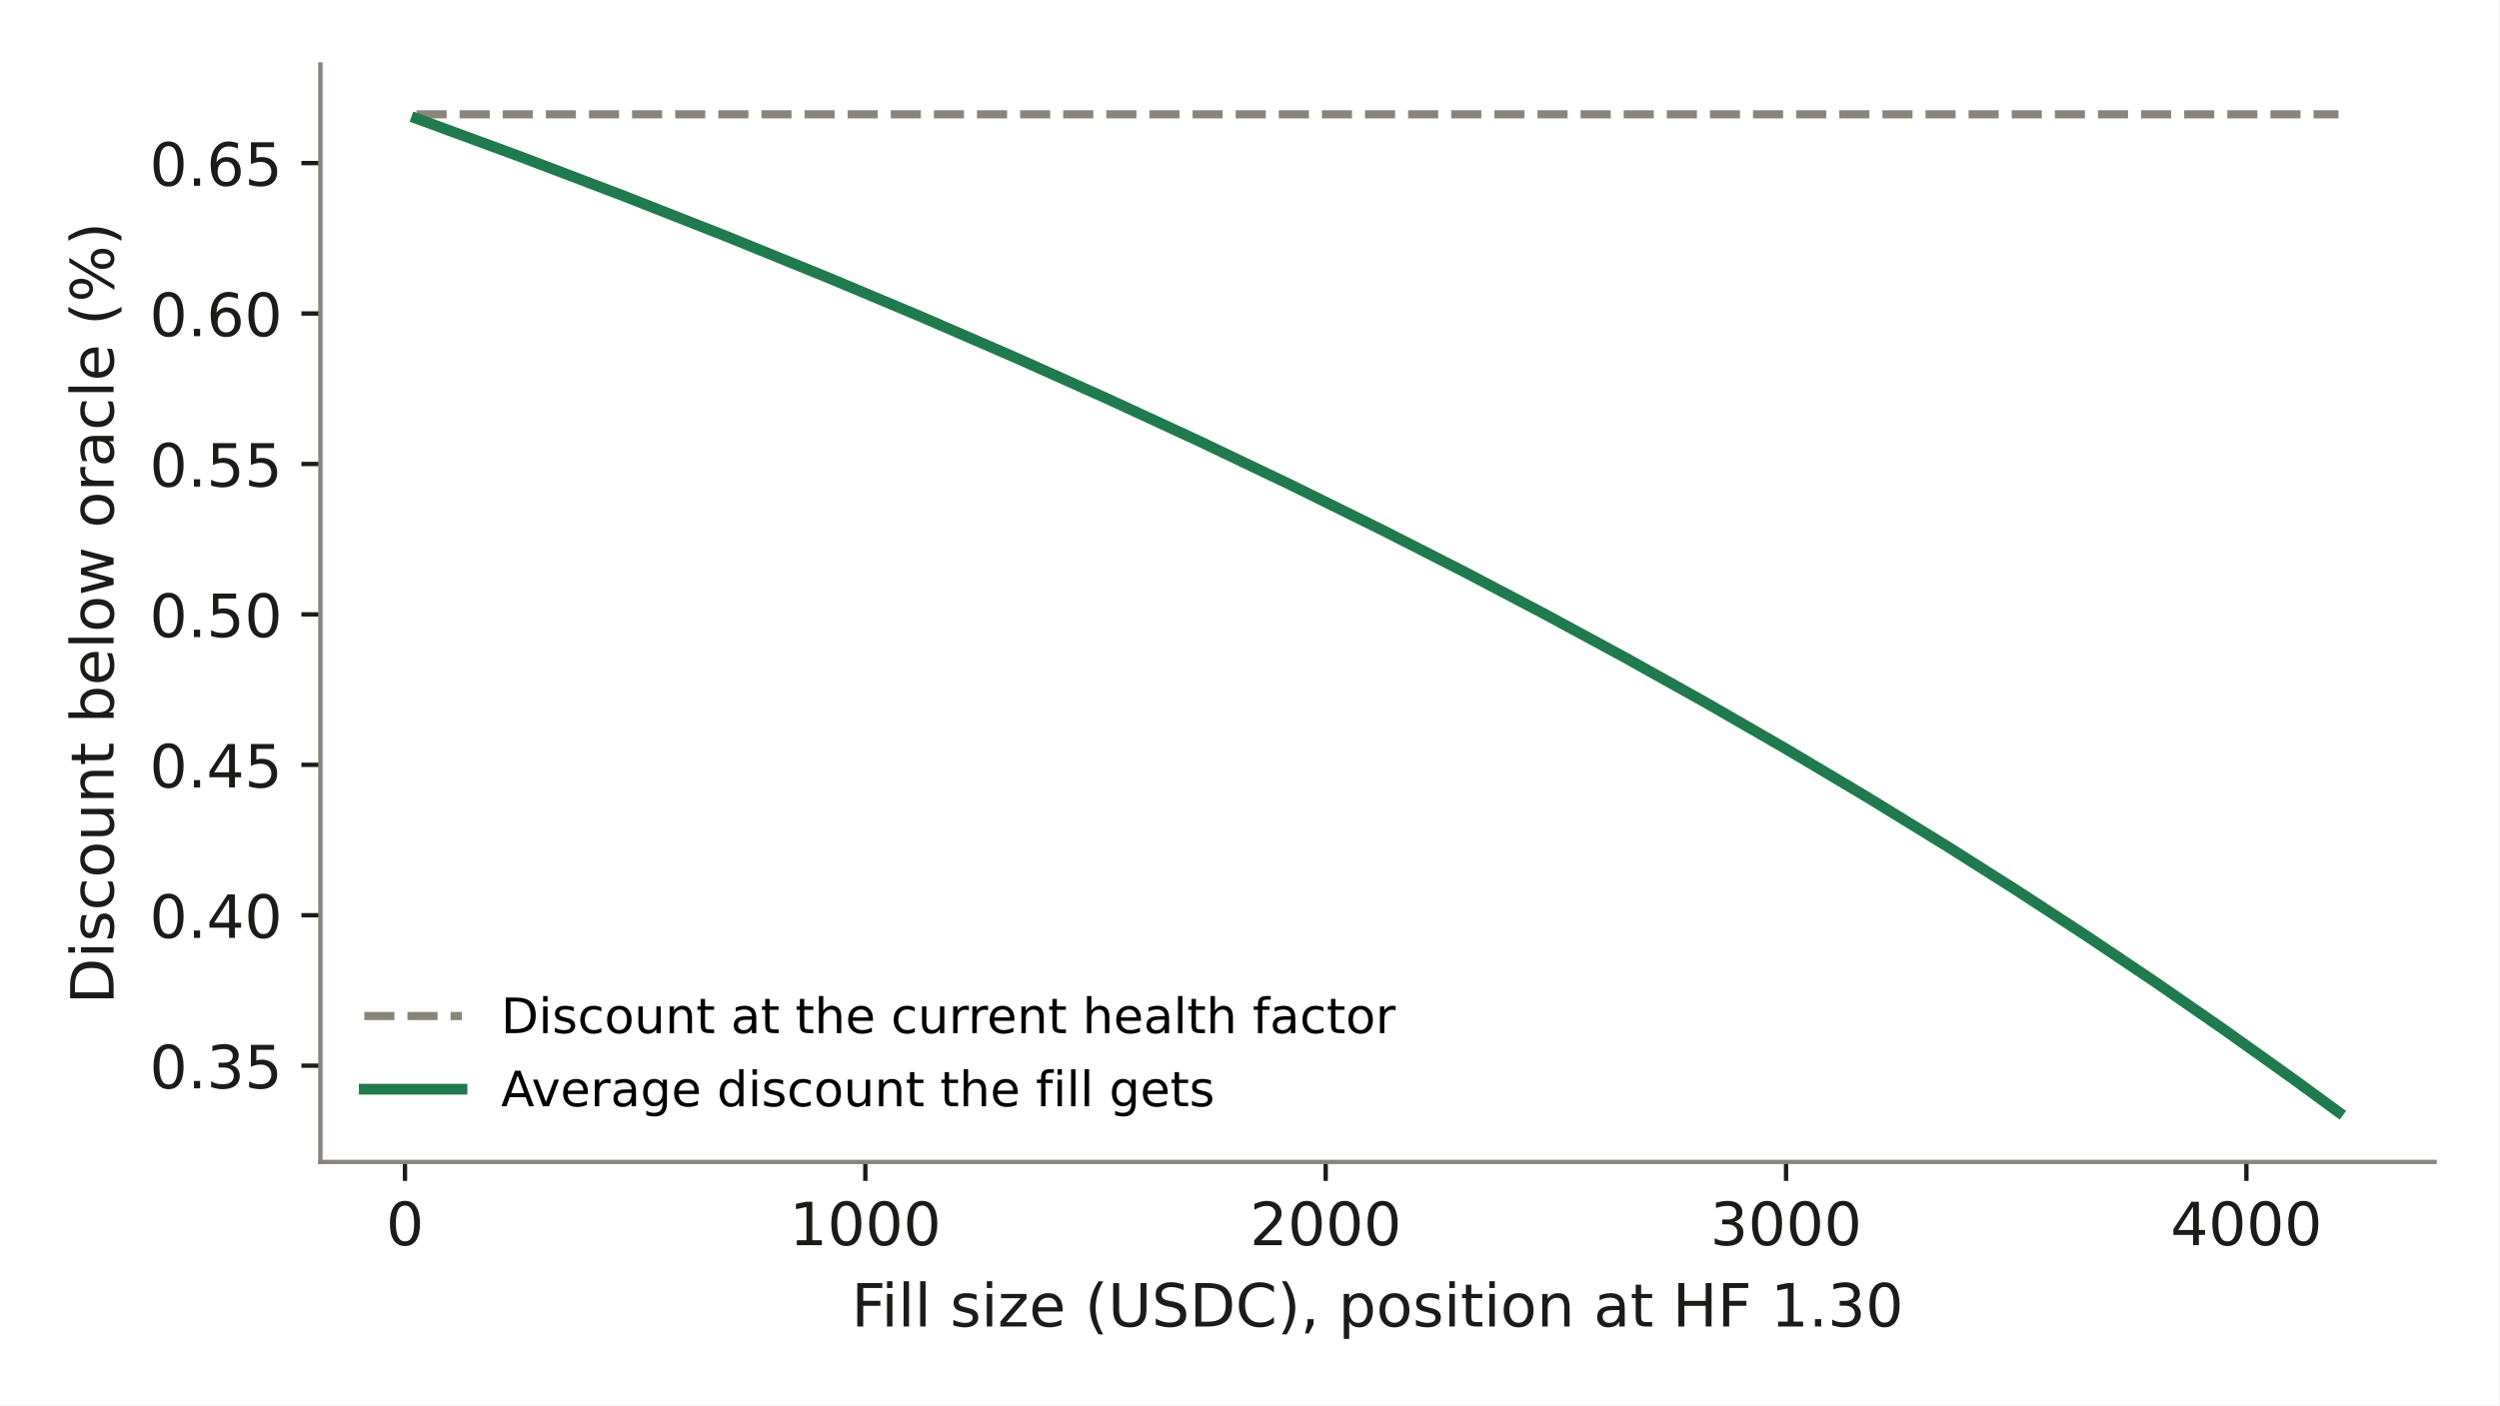
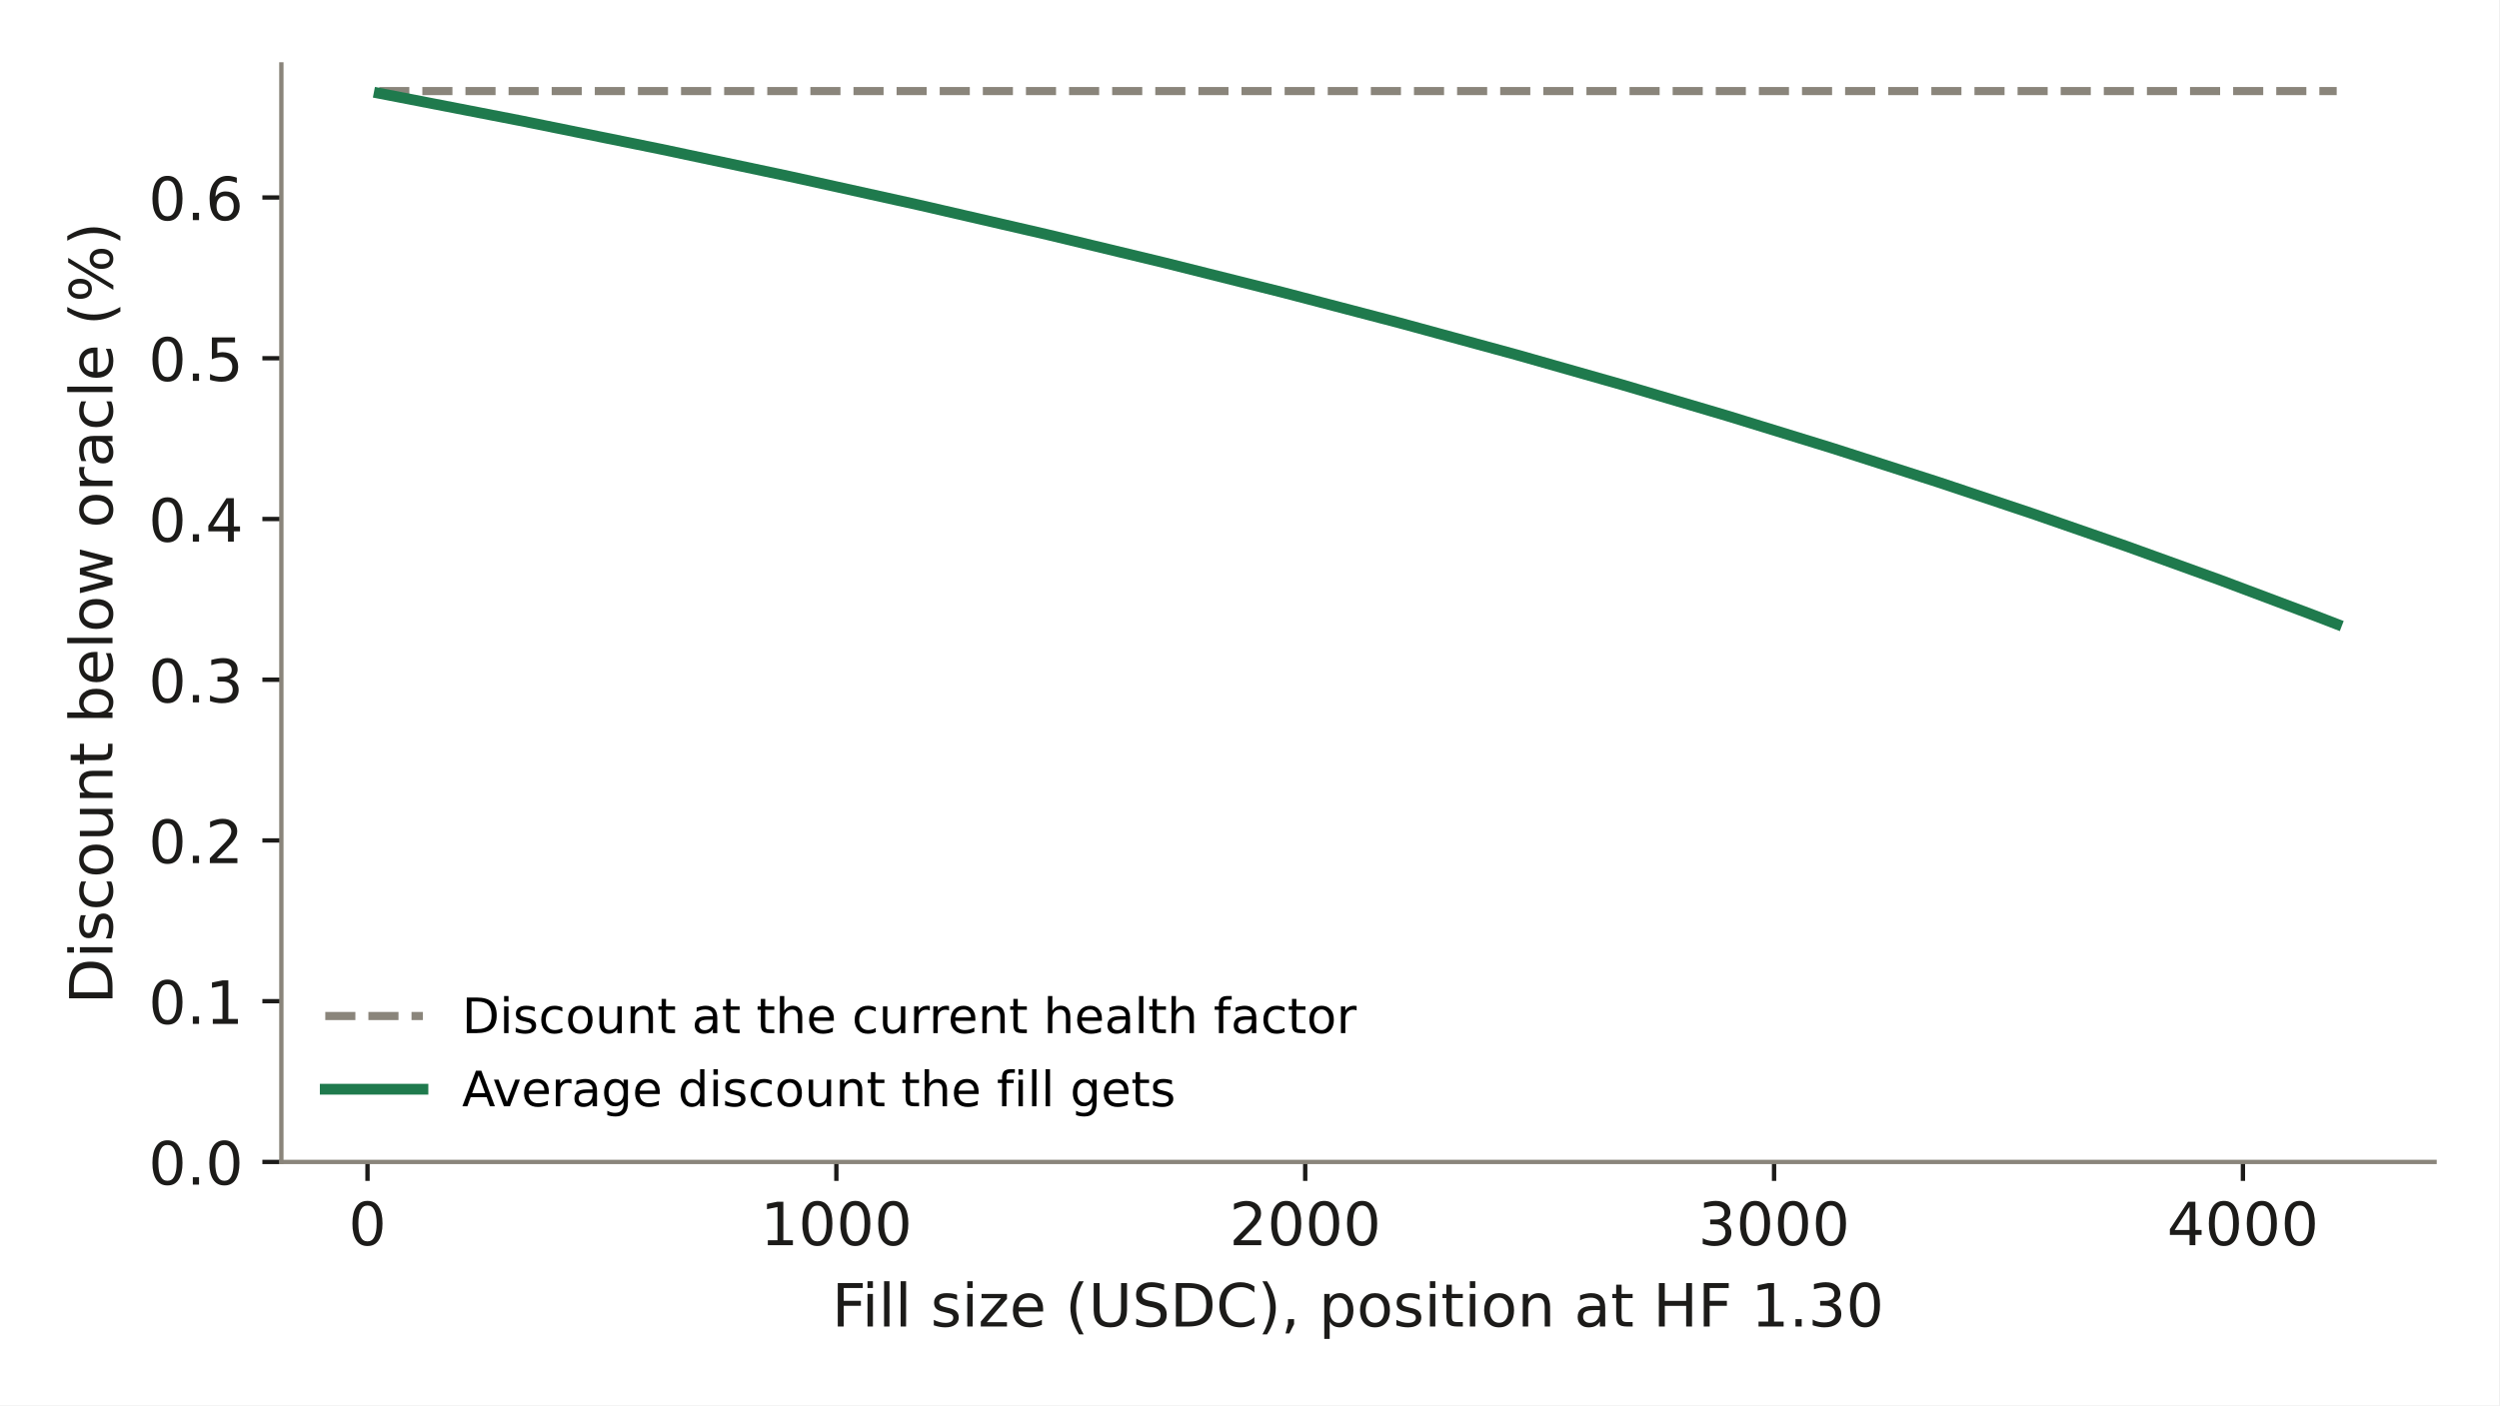
<svg xmlns="http://www.w3.org/2000/svg" xmlns:xlink="http://www.w3.org/1999/xlink" width="460.8pt" height="259.2pt" viewBox="0 0 460.8 259.2" version="1.1">
  <defs>
    <style type="text/css">*{stroke-linejoin: round; stroke-linecap: butt}</style>
  </defs>
  <g id="figure_1">
    <g id="patch_1">
      <path d="M 0 259.2  L 460.8 259.2  L 460.8 0  L 0 0  z " style="fill: #ffffff" />
    </g>
    <g id="axes_1">
      <g id="patch_2">
-         <path d="M 59.08 214.32  L 448.92 214.32  L 448.92 11.88  L 59.08 11.88  z " style="fill: #ffffff" />
+         <path d="M 51.88 214.32  L 448.92 214.32  L 448.92 11.88  L 51.88 11.88  z " style="fill: #ffffff" />
      </g>
      <g id="matplotlib.axis_1">
        <g id="xtick_1">
          <g id="line2d_1">
            <defs>
-               <path id="m90cfdae71f" d="M 0 0  L 0 3.5  " style="stroke: #1c1b19; stroke-width: 0.8" />
+               <path id="mf3434e4c40" d="M 0 0  L 0 3.5  " style="stroke: #1c1b19; stroke-width: 0.8" />
            </defs>
            <g>
-               <use xlink:href="#m90cfdae71f" x="74.678" y="214.32" style="fill: #1c1b19; stroke: #1c1b19; stroke-width: 0.8" />
+               <use xlink:href="#mf3434e4c40" x="67.766" y="214.32" style="fill: #1c1b19; stroke: #1c1b19; stroke-width: 0.8" />
            </g>
          </g>
          <g id="text_1">
-             <text style="font-size: 11px; font-family: 'DejaVu Sans', 'Bitstream Vera Sans', 'Computer Modern Sans Serif', 'Lucida Grande', 'Verdana', 'Geneva', 'Lucid', 'Arial', 'Helvetica', 'Avant Garde', sans-serif; text-anchor: middle; fill: #1c1b19" x="74.678" y="229.677" transform="rotate(-0 74.67784 229.6774)">0</text>
+             <text style="font-size: 11px; font-family: 'DejaVu Sans', 'Bitstream Vera Sans', 'Computer Modern Sans Serif', 'Lucida Grande', 'Verdana', 'Geneva', 'Lucid', 'Arial', 'Helvetica', 'Avant Garde', sans-serif; text-anchor: middle; fill: #1c1b19" x="67.766" y="229.677" transform="rotate(-0 67.76592 229.6774)">0</text>
          </g>
        </g>
        <g id="xtick_2">
          <g id="line2d_2">
            <g>
-               <use xlink:href="#m90cfdae71f" x="159.564" y="214.32" style="fill: #1c1b19; stroke: #1c1b19; stroke-width: 0.8" />
+               <use xlink:href="#mf3434e4c40" x="154.22" y="214.32" style="fill: #1c1b19; stroke: #1c1b19; stroke-width: 0.8" />
            </g>
          </g>
          <g id="text_2">
-             <text style="font-size: 11px; font-family: 'DejaVu Sans', 'Bitstream Vera Sans', 'Computer Modern Sans Serif', 'Lucida Grande', 'Verdana', 'Geneva', 'Lucid', 'Arial', 'Helvetica', 'Avant Garde', sans-serif; text-anchor: middle; fill: #1c1b19" x="159.564" y="229.677" transform="rotate(-0 159.5641 229.6774)">1000</text>
+             <text style="font-size: 11px; font-family: 'DejaVu Sans', 'Bitstream Vera Sans', 'Computer Modern Sans Serif', 'Lucida Grande', 'Verdana', 'Geneva', 'Lucid', 'Arial', 'Helvetica', 'Avant Garde', sans-serif; text-anchor: middle; fill: #1c1b19" x="154.22" y="229.677" transform="rotate(-0 154.2199 229.6774)">1000</text>
          </g>
        </g>
        <g id="xtick_3">
          <g id="line2d_3">
            <g>
-               <use xlink:href="#m90cfdae71f" x="244.45" y="214.32" style="fill: #1c1b19; stroke: #1c1b19; stroke-width: 0.8" />
+               <use xlink:href="#mf3434e4c40" x="240.674" y="214.32" style="fill: #1c1b19; stroke: #1c1b19; stroke-width: 0.8" />
            </g>
          </g>
          <g id="text_3">
-             <text style="font-size: 11px; font-family: 'DejaVu Sans', 'Bitstream Vera Sans', 'Computer Modern Sans Serif', 'Lucida Grande', 'Verdana', 'Geneva', 'Lucid', 'Arial', 'Helvetica', 'Avant Garde', sans-serif; text-anchor: middle; fill: #1c1b19" x="244.45" y="229.677" transform="rotate(-0 244.4503 229.6774)">2000</text>
+             <text style="font-size: 11px; font-family: 'DejaVu Sans', 'Bitstream Vera Sans', 'Computer Modern Sans Serif', 'Lucida Grande', 'Verdana', 'Geneva', 'Lucid', 'Arial', 'Helvetica', 'Avant Garde', sans-serif; text-anchor: middle; fill: #1c1b19" x="240.674" y="229.677" transform="rotate(-0 240.6739 229.6774)">2000</text>
          </g>
        </g>
        <g id="xtick_4">
          <g id="line2d_4">
            <g>
-               <use xlink:href="#m90cfdae71f" x="329.337" y="214.32" style="fill: #1c1b19; stroke: #1c1b19; stroke-width: 0.8" />
+               <use xlink:href="#mf3434e4c40" x="327.128" y="214.32" style="fill: #1c1b19; stroke: #1c1b19; stroke-width: 0.8" />
            </g>
          </g>
          <g id="text_4">
-             <text style="font-size: 11px; font-family: 'DejaVu Sans', 'Bitstream Vera Sans', 'Computer Modern Sans Serif', 'Lucida Grande', 'Verdana', 'Geneva', 'Lucid', 'Arial', 'Helvetica', 'Avant Garde', sans-serif; text-anchor: middle; fill: #1c1b19" x="329.337" y="229.677" transform="rotate(-0 329.3365 229.6774)">3000</text>
+             <text style="font-size: 11px; font-family: 'DejaVu Sans', 'Bitstream Vera Sans', 'Computer Modern Sans Serif', 'Lucida Grande', 'Verdana', 'Geneva', 'Lucid', 'Arial', 'Helvetica', 'Avant Garde', sans-serif; text-anchor: middle; fill: #1c1b19" x="327.128" y="229.677" transform="rotate(-0 327.1279 229.6774)">3000</text>
          </g>
        </g>
        <g id="xtick_5">
          <g id="line2d_5">
            <g>
-               <use xlink:href="#m90cfdae71f" x="414.223" y="214.32" style="fill: #1c1b19; stroke: #1c1b19; stroke-width: 0.8" />
+               <use xlink:href="#mf3434e4c40" x="413.582" y="214.32" style="fill: #1c1b19; stroke: #1c1b19; stroke-width: 0.8" />
            </g>
          </g>
          <g id="text_5">
-             <text style="font-size: 11px; font-family: 'DejaVu Sans', 'Bitstream Vera Sans', 'Computer Modern Sans Serif', 'Lucida Grande', 'Verdana', 'Geneva', 'Lucid', 'Arial', 'Helvetica', 'Avant Garde', sans-serif; text-anchor: middle; fill: #1c1b19" x="414.223" y="229.677" transform="rotate(-0 414.2228 229.6774)">4000</text>
+             <text style="font-size: 11px; font-family: 'DejaVu Sans', 'Bitstream Vera Sans', 'Computer Modern Sans Serif', 'Lucida Grande', 'Verdana', 'Geneva', 'Lucid', 'Arial', 'Helvetica', 'Avant Garde', sans-serif; text-anchor: middle; fill: #1c1b19" x="413.582" y="229.677" transform="rotate(-0 413.5819 229.6774)">4000</text>
          </g>
        </g>
        <g id="text_6">
-           <text style="font-size: 11px; font-family: 'DejaVu Sans', 'Bitstream Vera Sans', 'Computer Modern Sans Serif', 'Lucida Grande', 'Verdana', 'Geneva', 'Lucid', 'Arial', 'Helvetica', 'Avant Garde', sans-serif; text-anchor: middle; fill: #1c1b19" x="254" y="244.678" transform="rotate(-0 254 244.6783)">Fill size (USDC), position at HF 1.30</text>
+           <text style="font-size: 11px; font-family: 'DejaVu Sans', 'Bitstream Vera Sans', 'Computer Modern Sans Serif', 'Lucida Grande', 'Verdana', 'Geneva', 'Lucid', 'Arial', 'Helvetica', 'Avant Garde', sans-serif; text-anchor: middle; fill: #1c1b19" x="250.4" y="244.678" transform="rotate(-0 250.4 244.6783)">Fill size (USDC), position at HF 1.30</text>
        </g>
      </g>
      <g id="matplotlib.axis_2">
        <g id="ytick_1">
          <g id="line2d_6">
            <defs>
-               <path id="m27ba0be073" d="M 0 0  L -3.5 0  " style="stroke: #1c1b19; stroke-width: 0.8" />
+               <path id="m2f52e6232e" d="M 0 0  L -3.5 0  " style="stroke: #1c1b19; stroke-width: 0.8" />
            </defs>
            <g>
-               <use xlink:href="#m27ba0be073" x="59.08" y="196.567" style="fill: #1c1b19; stroke: #1c1b19; stroke-width: 0.8" />
+               <use xlink:href="#m2f52e6232e" x="51.88" y="214.32" style="fill: #1c1b19; stroke: #1c1b19; stroke-width: 0.8" />
            </g>
          </g>
          <g id="text_7">
-             <text style="font-size: 11px; font-family: 'DejaVu Sans', 'Bitstream Vera Sans', 'Computer Modern Sans Serif', 'Lucida Grande', 'Verdana', 'Geneva', 'Lucid', 'Arial', 'Helvetica', 'Avant Garde', sans-serif; text-anchor: end; fill: #1c1b19" x="52.08" y="200.746" transform="rotate(-0 52.08 200.7458)">0.35</text>
+             <text style="font-size: 11px; font-family: 'DejaVu Sans', 'Bitstream Vera Sans', 'Computer Modern Sans Serif', 'Lucida Grande', 'Verdana', 'Geneva', 'Lucid', 'Arial', 'Helvetica', 'Avant Garde', sans-serif; text-anchor: end; fill: #1c1b19" x="44.88" y="218.499" transform="rotate(-0 44.88 218.4987)">0.0</text>
          </g>
        </g>
        <g id="ytick_2">
          <g id="line2d_7">
            <g>
-               <use xlink:href="#m27ba0be073" x="59.08" y="168.819" style="fill: #1c1b19; stroke: #1c1b19; stroke-width: 0.8" />
+               <use xlink:href="#m2f52e6232e" x="51.88" y="184.671" style="fill: #1c1b19; stroke: #1c1b19; stroke-width: 0.8" />
            </g>
          </g>
          <g id="text_8">
-             <text style="font-size: 11px; font-family: 'DejaVu Sans', 'Bitstream Vera Sans', 'Computer Modern Sans Serif', 'Lucida Grande', 'Verdana', 'Geneva', 'Lucid', 'Arial', 'Helvetica', 'Avant Garde', sans-serif; text-anchor: end; fill: #1c1b19" x="52.08" y="172.998" transform="rotate(-0 52.08 172.998)">0.40</text>
+             <text style="font-size: 11px; font-family: 'DejaVu Sans', 'Bitstream Vera Sans', 'Computer Modern Sans Serif', 'Lucida Grande', 'Verdana', 'Geneva', 'Lucid', 'Arial', 'Helvetica', 'Avant Garde', sans-serif; text-anchor: end; fill: #1c1b19" x="44.88" y="188.85" transform="rotate(-0 44.88 188.85)">0.1</text>
          </g>
        </g>
        <g id="ytick_3">
          <g id="line2d_8">
            <g>
-               <use xlink:href="#m27ba0be073" x="59.08" y="141.072" style="fill: #1c1b19; stroke: #1c1b19; stroke-width: 0.8" />
+               <use xlink:href="#m2f52e6232e" x="51.88" y="155.023" style="fill: #1c1b19; stroke: #1c1b19; stroke-width: 0.8" />
            </g>
          </g>
          <g id="text_9">
-             <text style="font-size: 11px; font-family: 'DejaVu Sans', 'Bitstream Vera Sans', 'Computer Modern Sans Serif', 'Lucida Grande', 'Verdana', 'Geneva', 'Lucid', 'Arial', 'Helvetica', 'Avant Garde', sans-serif; text-anchor: end; fill: #1c1b19" x="52.08" y="145.25" transform="rotate(-0 52.08 145.2502)">0.45</text>
+             <text style="font-size: 11px; font-family: 'DejaVu Sans', 'Bitstream Vera Sans', 'Computer Modern Sans Serif', 'Lucida Grande', 'Verdana', 'Geneva', 'Lucid', 'Arial', 'Helvetica', 'Avant Garde', sans-serif; text-anchor: end; fill: #1c1b19" x="44.88" y="159.201" transform="rotate(-0 44.88 159.2014)">0.2</text>
          </g>
        </g>
        <g id="ytick_4">
          <g id="line2d_9">
            <g>
-               <use xlink:href="#m27ba0be073" x="59.08" y="113.324" style="fill: #1c1b19; stroke: #1c1b19; stroke-width: 0.8" />
+               <use xlink:href="#m2f52e6232e" x="51.88" y="125.374" style="fill: #1c1b19; stroke: #1c1b19; stroke-width: 0.8" />
            </g>
          </g>
          <g id="text_10">
-             <text style="font-size: 11px; font-family: 'DejaVu Sans', 'Bitstream Vera Sans', 'Computer Modern Sans Serif', 'Lucida Grande', 'Verdana', 'Geneva', 'Lucid', 'Arial', 'Helvetica', 'Avant Garde', sans-serif; text-anchor: end; fill: #1c1b19" x="52.08" y="117.502" transform="rotate(-0 52.08 117.5024)">0.50</text>
+             <text style="font-size: 11px; font-family: 'DejaVu Sans', 'Bitstream Vera Sans', 'Computer Modern Sans Serif', 'Lucida Grande', 'Verdana', 'Geneva', 'Lucid', 'Arial', 'Helvetica', 'Avant Garde', sans-serif; text-anchor: end; fill: #1c1b19" x="44.88" y="129.553" transform="rotate(-0 44.88 129.5527)">0.3</text>
          </g>
        </g>
        <g id="ytick_5">
          <g id="line2d_10">
            <g>
-               <use xlink:href="#m27ba0be073" x="59.08" y="85.576" style="fill: #1c1b19; stroke: #1c1b19; stroke-width: 0.8" />
+               <use xlink:href="#m2f52e6232e" x="51.88" y="95.725" style="fill: #1c1b19; stroke: #1c1b19; stroke-width: 0.8" />
            </g>
          </g>
          <g id="text_11">
-             <text style="font-size: 11px; font-family: 'DejaVu Sans', 'Bitstream Vera Sans', 'Computer Modern Sans Serif', 'Lucida Grande', 'Verdana', 'Geneva', 'Lucid', 'Arial', 'Helvetica', 'Avant Garde', sans-serif; text-anchor: end; fill: #1c1b19" x="52.08" y="89.755" transform="rotate(-0 52.08 89.75464)">0.55</text>
+             <text style="font-size: 11px; font-family: 'DejaVu Sans', 'Bitstream Vera Sans', 'Computer Modern Sans Serif', 'Lucida Grande', 'Verdana', 'Geneva', 'Lucid', 'Arial', 'Helvetica', 'Avant Garde', sans-serif; text-anchor: end; fill: #1c1b19" x="44.88" y="99.904" transform="rotate(-0 44.88 99.90399)">0.4</text>
          </g>
        </g>
        <g id="ytick_6">
          <g id="line2d_11">
            <g>
-               <use xlink:href="#m27ba0be073" x="59.08" y="57.828" style="fill: #1c1b19; stroke: #1c1b19; stroke-width: 0.8" />
+               <use xlink:href="#m2f52e6232e" x="51.88" y="66.077" style="fill: #1c1b19; stroke: #1c1b19; stroke-width: 0.8" />
            </g>
          </g>
          <g id="text_12">
-             <text style="font-size: 11px; font-family: 'DejaVu Sans', 'Bitstream Vera Sans', 'Computer Modern Sans Serif', 'Lucida Grande', 'Verdana', 'Geneva', 'Lucid', 'Arial', 'Helvetica', 'Avant Garde', sans-serif; text-anchor: end; fill: #1c1b19" x="52.08" y="62.007" transform="rotate(-0 52.08 62.00685)">0.60</text>
+             <text style="font-size: 11px; font-family: 'DejaVu Sans', 'Bitstream Vera Sans', 'Computer Modern Sans Serif', 'Lucida Grande', 'Verdana', 'Geneva', 'Lucid', 'Arial', 'Helvetica', 'Avant Garde', sans-serif; text-anchor: end; fill: #1c1b19" x="44.88" y="70.255" transform="rotate(-0 44.88 70.25532)">0.5</text>
          </g>
        </g>
        <g id="ytick_7">
          <g id="line2d_12">
            <g>
-               <use xlink:href="#m27ba0be073" x="59.08" y="30.08" style="fill: #1c1b19; stroke: #1c1b19; stroke-width: 0.8" />
+               <use xlink:href="#m2f52e6232e" x="51.88" y="36.428" style="fill: #1c1b19; stroke: #1c1b19; stroke-width: 0.8" />
            </g>
          </g>
          <g id="text_13">
-             <text style="font-size: 11px; font-family: 'DejaVu Sans', 'Bitstream Vera Sans', 'Computer Modern Sans Serif', 'Lucida Grande', 'Verdana', 'Geneva', 'Lucid', 'Arial', 'Helvetica', 'Avant Garde', sans-serif; text-anchor: end; fill: #1c1b19" x="52.08" y="34.259" transform="rotate(-0 52.08 34.25905)">0.65</text>
+             <text style="font-size: 11px; font-family: 'DejaVu Sans', 'Bitstream Vera Sans', 'Computer Modern Sans Serif', 'Lucida Grande', 'Verdana', 'Geneva', 'Lucid', 'Arial', 'Helvetica', 'Avant Garde', sans-serif; text-anchor: end; fill: #1c1b19" x="44.88" y="40.607" transform="rotate(-0 44.88 40.60664)">0.6</text>
          </g>
        </g>
        <g id="text_14">
-           <text style="font-size: 11px; font-family: 'DejaVu Sans', 'Bitstream Vera Sans', 'Computer Modern Sans Serif', 'Lucida Grande', 'Verdana', 'Geneva', 'Lucid', 'Arial', 'Helvetica', 'Avant Garde', sans-serif; text-anchor: middle; fill: #1c1b19" x="20.945" y="113.1" transform="rotate(-90 20.94523 113.1)">Discount below oracle (%)</text>
+           <text style="font-size: 11px; font-family: 'DejaVu Sans', 'Bitstream Vera Sans', 'Computer Modern Sans Serif', 'Lucida Grande', 'Verdana', 'Geneva', 'Lucid', 'Arial', 'Helvetica', 'Avant Garde', sans-serif; text-anchor: middle; fill: #1c1b19" x="20.744" y="113.1" transform="rotate(-90 20.74398 113.1)">Discount below oracle (%)</text>
        </g>
      </g>
      <g id="line2d_13">
-         <path d="M 76.8 21.082  L 431.2 21.082  L 431.2 21.082  " clip-path="url(#p1a1ff54a27)" style="fill: none; stroke-dasharray: 5.55,2.4; stroke-dashoffset: 0; stroke: #8a857b; stroke-width: 1.5" />
+         <path d="M 69.927 16.796  L 430.873 16.796  L 430.873 16.796  " clip-path="url(#p79dff29d8b)" style="fill: none; stroke-dasharray: 5.55,2.4; stroke-dashoffset: 0; stroke: #8a857b; stroke-width: 1.5" />
      </g>
      <g id="line2d_14">
-         <path d="M 76.8 21.849  L 95.899 28.878  L 114.999 36.142  L 134.098 43.653  L 153.198 51.423  L 170.175 58.559  L 187.152 65.921  L 204.129 73.519  L 221.107 81.367  L 238.084 89.475  L 255.061 97.858  L 269.916 105.429  L 284.771 113.23  L 299.626 121.274  L 314.481 129.57  L 329.337 138.132  L 344.192 146.971  L 359.047 156.103  L 371.78 164.173  L 384.513 172.479  L 397.246 181.03  L 409.978 189.837  L 422.711 198.913  L 431.2 205.118  L 431.2 205.118  " clip-path="url(#p1a1ff54a27)" style="fill: none; stroke: #1f7a4d; stroke-width: 2; stroke-linecap: square" />
+         <path d="M 69.927 17.206  L 95.863 22.241  L 121.8 27.502  L 145.575 32.538  L 169.349 37.79  L 193.124 43.273  L 214.738 48.472  L 236.351 53.887  L 257.965 59.533  L 279.578 65.423  L 299.03 70.949  L 318.483 76.699  L 337.935 82.688  L 357.387 88.931  L 374.678 94.708  L 391.968 100.711  L 409.259 106.954  L 426.55 113.452  L 430.873 115.118  L 430.873 115.118  " clip-path="url(#p79dff29d8b)" style="fill: none; stroke: #1f7a4d; stroke-width: 2; stroke-linecap: square" />
      </g>
      <g id="patch_3">
-         <path d="M 59.08 214.32  L 59.08 11.88  " style="fill: none; stroke: #8a857b; stroke-width: 0.8; stroke-linejoin: miter; stroke-linecap: square" />
+         <path d="M 51.88 214.32  L 51.88 11.88  " style="fill: none; stroke: #8a857b; stroke-width: 0.8; stroke-linejoin: miter; stroke-linecap: square" />
      </g>
      <g id="patch_4">
-         <path d="M 59.08 214.32  L 448.92 214.32  " style="fill: none; stroke: #8a857b; stroke-width: 0.8; stroke-linejoin: miter; stroke-linecap: square" />
+         <path d="M 51.88 214.32  L 448.92 214.32  " style="fill: none; stroke: #8a857b; stroke-width: 0.8; stroke-linejoin: miter; stroke-linecap: square" />
      </g>
      <g id="legend_1">
        <g id="line2d_15">
-           <path d="M 67.18 187.407  L 76.18 187.407  L 85.18 187.407  " style="fill: none; stroke-dasharray: 5.55,2.4; stroke-dashoffset: 0; stroke: #8a857b; stroke-width: 1.5" />
+           <path d="M 59.98 187.407  L 68.98 187.407  L 77.98 187.407  " style="fill: none; stroke-dasharray: 5.55,2.4; stroke-dashoffset: 0; stroke: #8a857b; stroke-width: 1.5" />
        </g>
        <g id="text_15">
-           <text style="font-size: 9px; font-family: 'DejaVu Sans', 'Bitstream Vera Sans', 'Computer Modern Sans Serif', 'Lucida Grande', 'Verdana', 'Geneva', 'Lucid', 'Arial', 'Helvetica', 'Avant Garde', sans-serif; text-anchor: start" x="92.38" y="190.557" transform="rotate(-0 92.38 190.5572)">Discount at the current health factor</text>
+           <text style="font-size: 9px; font-family: 'DejaVu Sans', 'Bitstream Vera Sans', 'Computer Modern Sans Serif', 'Lucida Grande', 'Verdana', 'Geneva', 'Lucid', 'Arial', 'Helvetica', 'Avant Garde', sans-serif; text-anchor: start" x="85.18" y="190.557" transform="rotate(-0 85.18 190.5572)">Discount at the current health factor</text>
        </g>
        <g id="line2d_16">
-           <path d="M 67.18 200.908  L 76.18 200.908  L 85.18 200.908  " style="fill: none; stroke: #1f7a4d; stroke-width: 2; stroke-linecap: square" />
+           <path d="M 59.98 200.908  L 68.98 200.908  L 77.98 200.908  " style="fill: none; stroke: #1f7a4d; stroke-width: 2; stroke-linecap: square" />
        </g>
        <g id="text_16">
-           <text style="font-size: 9px; font-family: 'DejaVu Sans', 'Bitstream Vera Sans', 'Computer Modern Sans Serif', 'Lucida Grande', 'Verdana', 'Geneva', 'Lucid', 'Arial', 'Helvetica', 'Avant Garde', sans-serif; text-anchor: start" x="92.38" y="204.058" transform="rotate(-0 92.38 204.0579)">Average discount the fill gets</text>
+           <text style="font-size: 9px; font-family: 'DejaVu Sans', 'Bitstream Vera Sans', 'Computer Modern Sans Serif', 'Lucida Grande', 'Verdana', 'Geneva', 'Lucid', 'Arial', 'Helvetica', 'Avant Garde', sans-serif; text-anchor: start" x="85.18" y="204.058" transform="rotate(-0 85.18 204.0579)">Average discount the fill gets</text>
        </g>
      </g>
    </g>
  </g>
  <defs>
-     <clipPath id="p1a1ff54a27">
-       <rect x="59.08" y="11.88" width="389.84" height="202.44" />
+     <clipPath id="p79dff29d8b">
+       <rect x="51.88" y="11.88" width="397.04" height="202.44" />
    </clipPath>
  </defs>
</svg>
